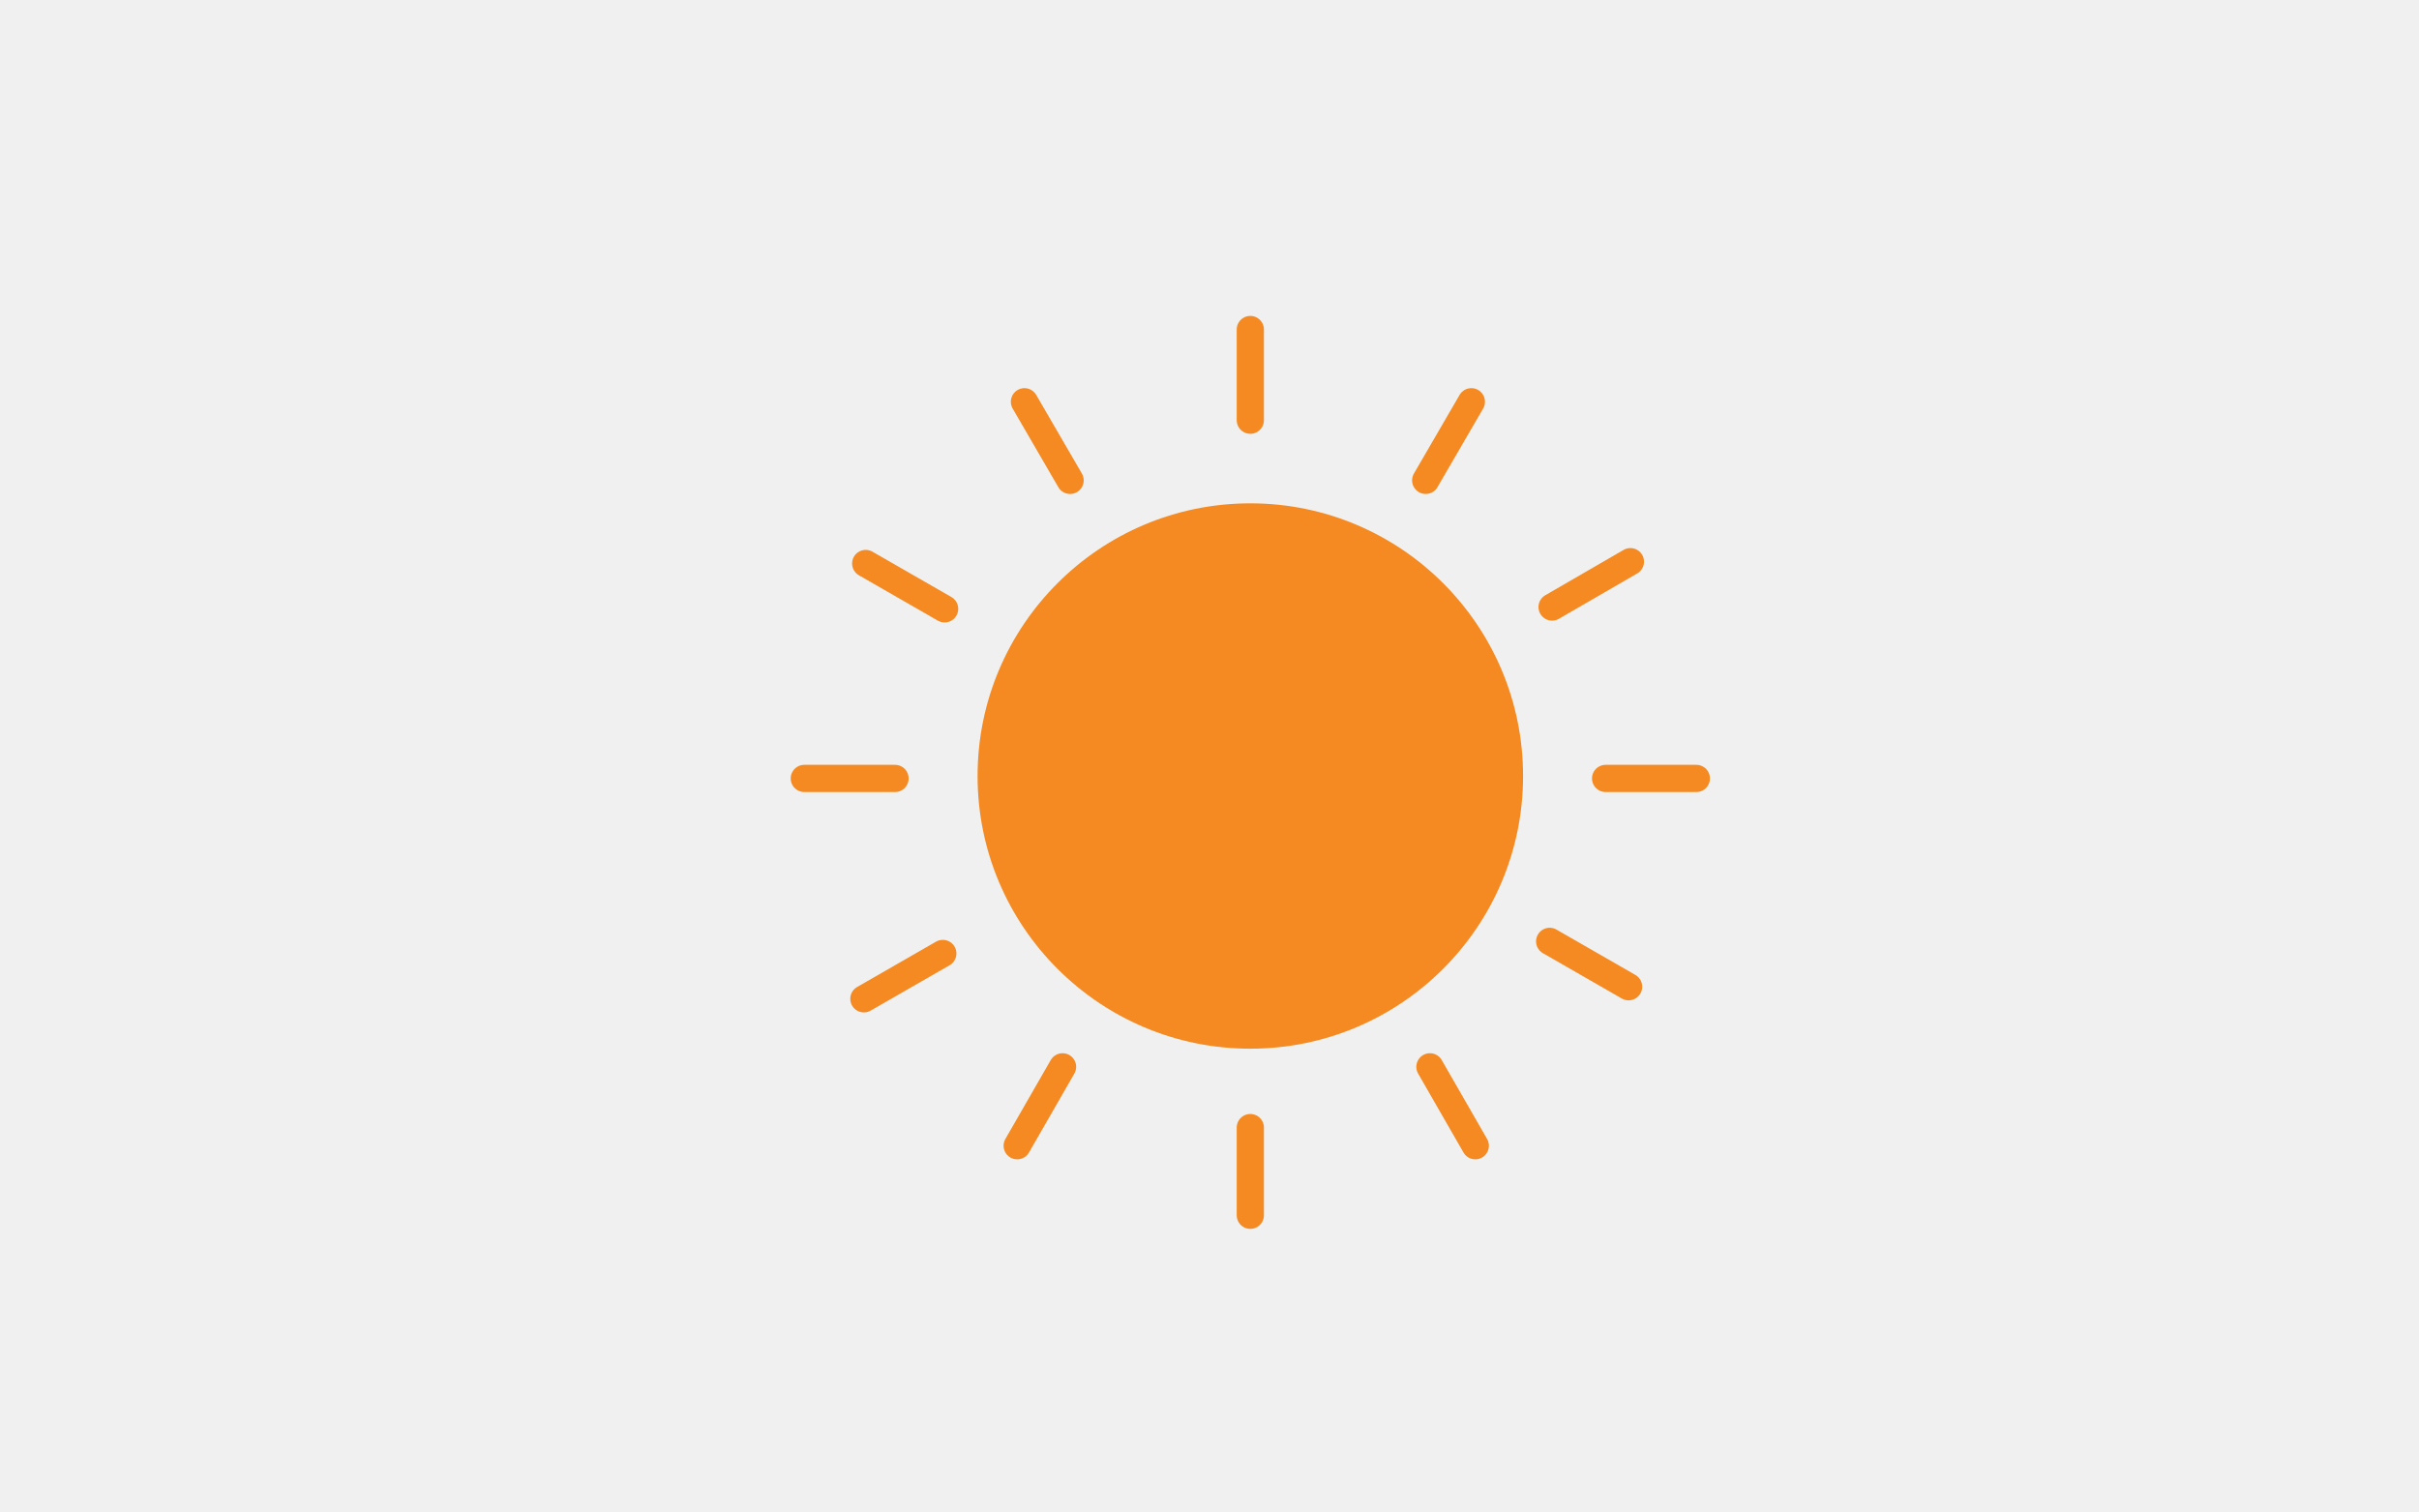
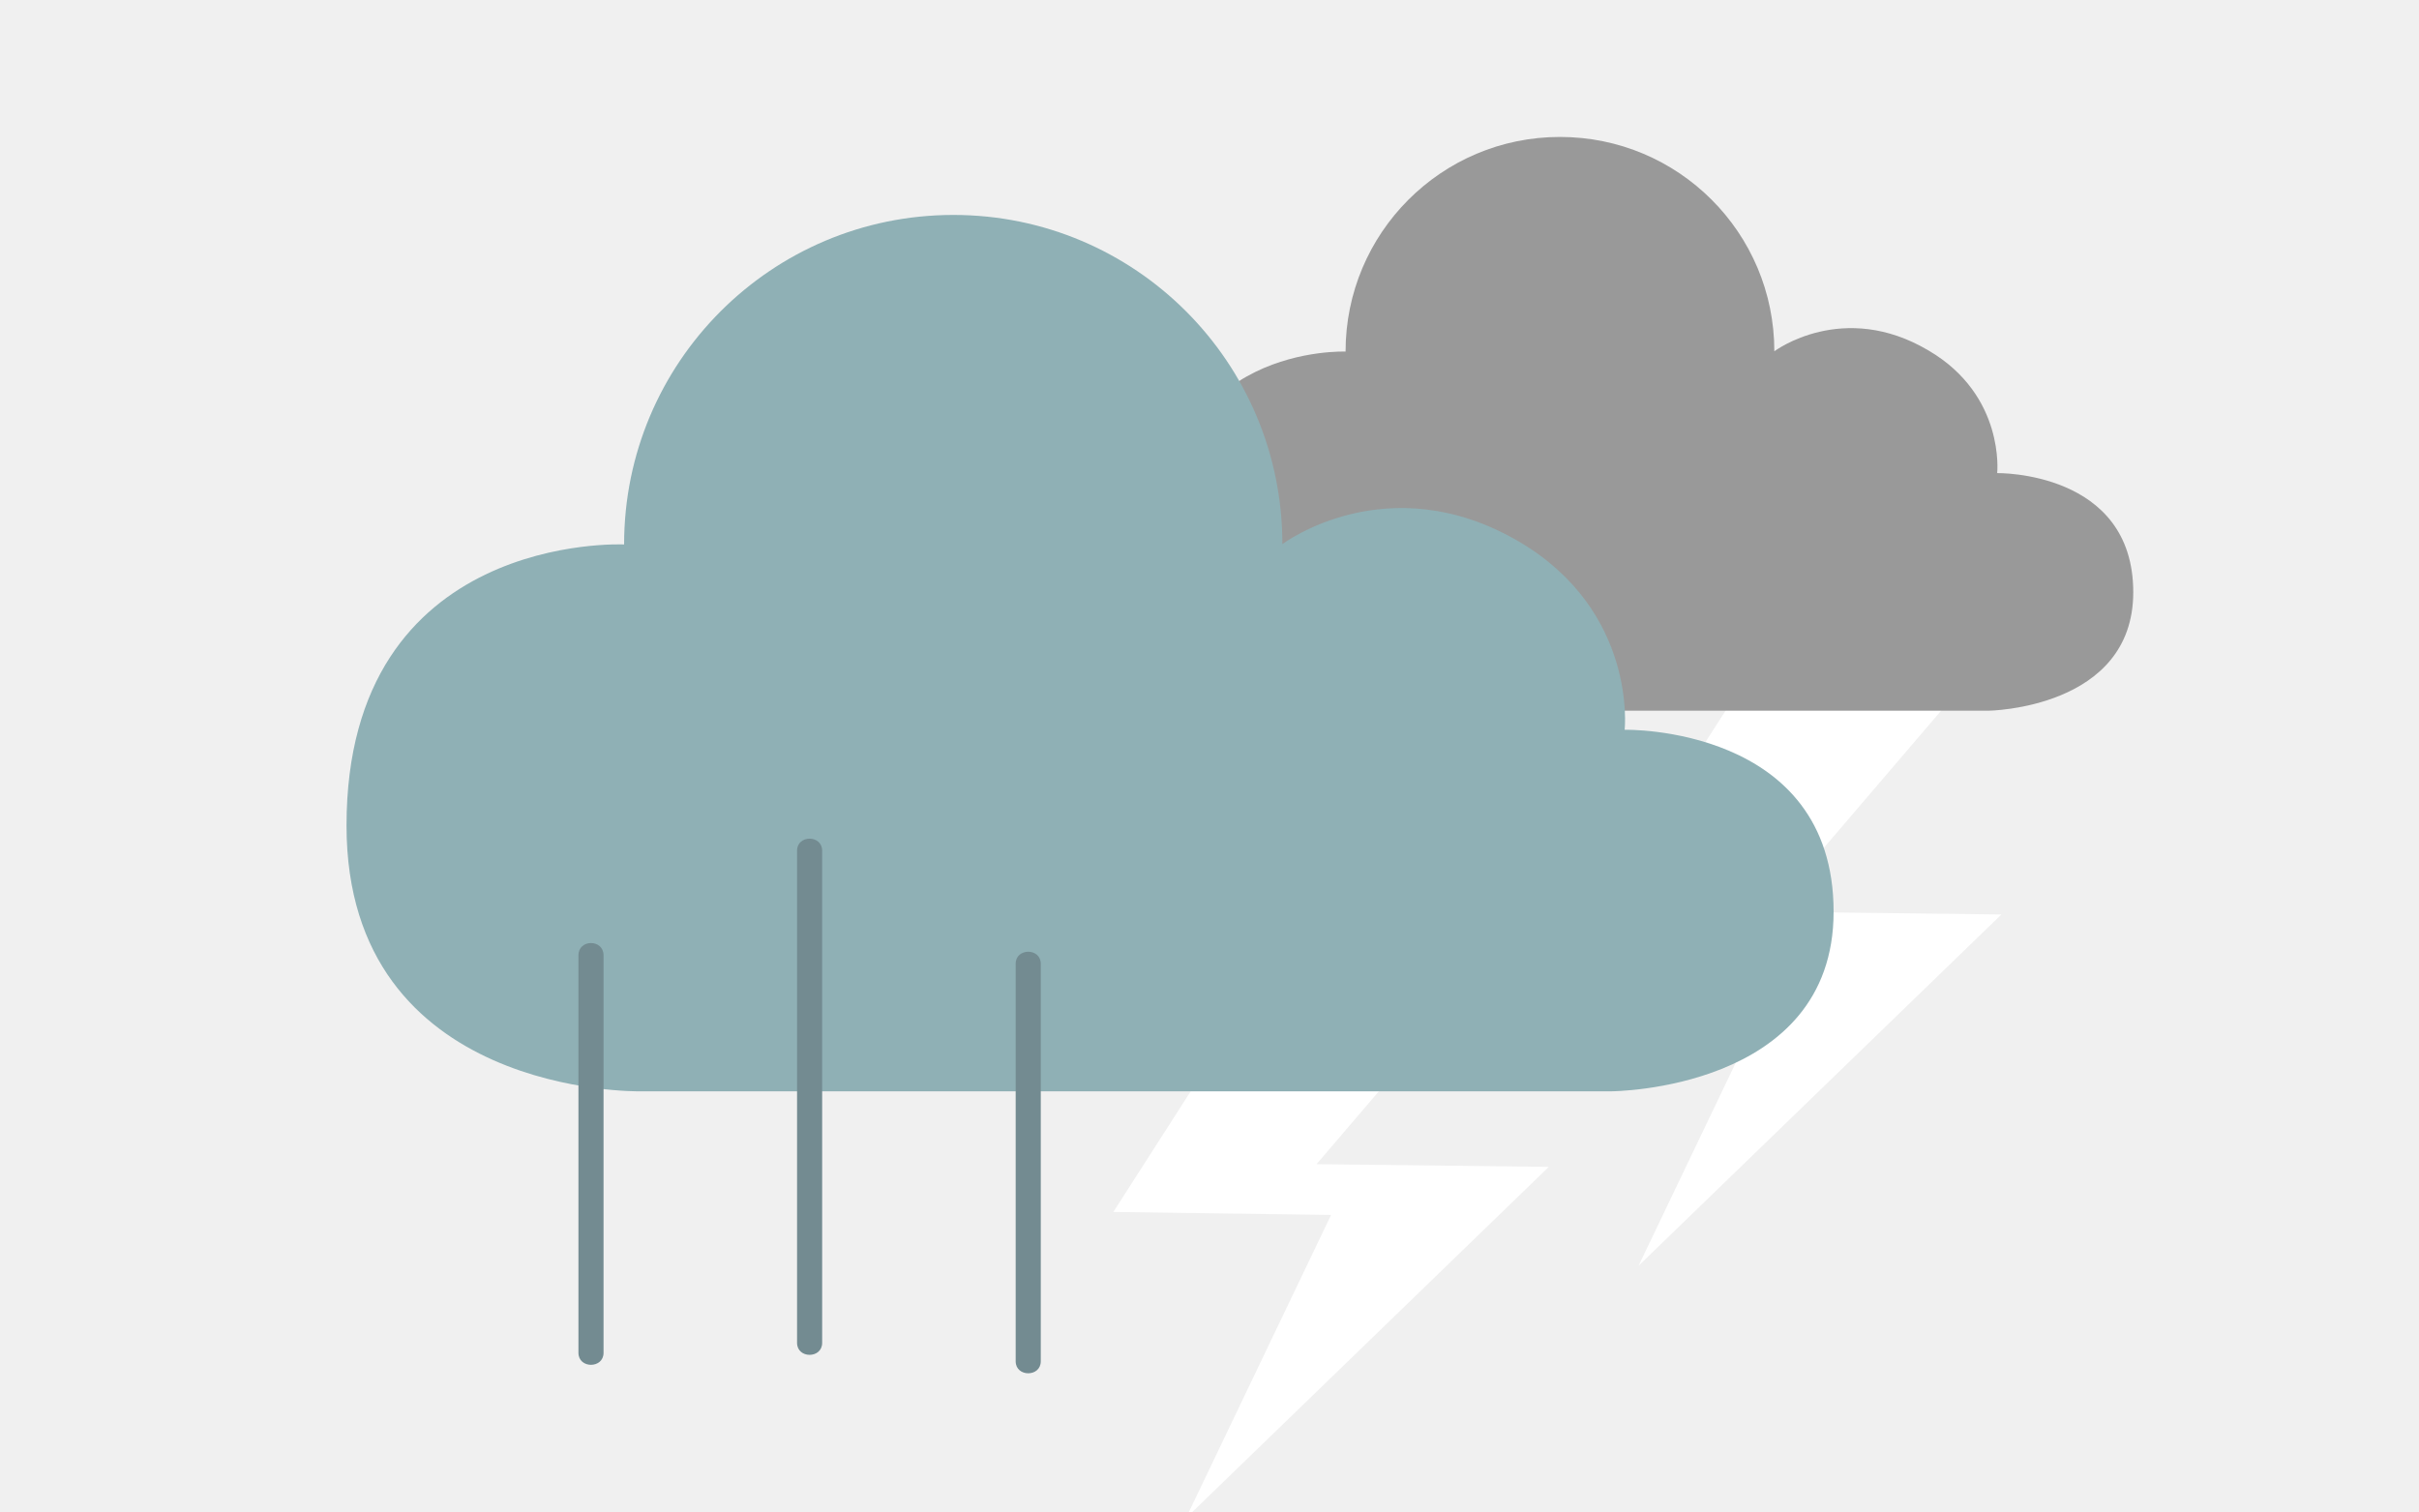
<svg xmlns="http://www.w3.org/2000/svg" version="1.1" x="0px" y="0px" width="800px" height="500px" viewBox="0 0 800 500" style="enable-background:new 0 0 800 500;" xml:space="preserve">
  <style type="text/css">

	.st0{display:inline;fill:#E9FDFF;}
	.st1{fill:#E9FDFF;}
	.st2{fill:none;stroke:#F48A21;stroke-width:9;stroke-linecap:round;stroke-miterlimit:10;}
	
		.st3{fill:none;stroke:#738B91;stroke-width:9;stroke-linecap:round;stroke-linejoin:round;stroke-miterlimit:10;stroke-dasharray:36,36;}
- 	.st4{fill:#8FB0B5;}
- 	.st5{fill:#F48A21;}
- 	.st6{fill:#999999;}
- 	.st7{fill:#FCFABE;}
- 	.st8{fill:#FFFFFF;}
- 	.st9{display:inline;}
+ 	.st4{display:inline;fill:#F48A21;}
+ 	.st5{fill:#8FB0B5;}
+ 	.st6{fill:#F48A21;}
+ 	.st7{fill:#999999;}
+ 	.st8{fill:#FCFABE;}
+ 	.st9{fill:#FFFFFF;}
+ 	.st10{display:inline;}
	
- 		.st10{fill:none;stroke:#A2C8CC;stroke-width:9;stroke-linecap:round;stroke-linejoin:round;stroke-miterlimit:10;stroke-dasharray:36,36;}
- 	.st11{display:none;}
- 	.st12{fill:#738B91;}
- 	.st13{fill:#A2C8CC;}
+ 		.st11{fill:none;stroke:#A2C8CC;stroke-width:9;stroke-linecap:round;stroke-linejoin:round;stroke-miterlimit:10;stroke-dasharray:36,36;}
+ 	.st12{display:none;}
+ 	.st13{fill:#738B91;}
+ 	.st14{fill:#A2C8CC;}

</style>
-   <g id="hurricane" class="st11">
-     <g class="st9">
-       <path class="st4" d="M460.8,138.9C460.8,78.7,412.1,30,352,30S243.1,78.8,243.1,139c0,0-91.8-1.3-91.8,96.1    c0,89.6,96.9,91,96.9,91h321.3c0,0,73.6-3.3,73.6-62.5c0-61.8-69.1-61.7-69.1-61.7s4.2-39.8-34.7-62.8    C495.7,113.2,460.8,138.9,460.8,138.9z" />
-       <path class="st8" d="M637.3,244c-42.6,13-79.7,50.8-108.9,82.6c-25.8,28.2-55.9,65.5-57.9,105.6c-17.4,7.8-35.5,13-53.5,13.7    c-25.4,1-38.6-17.2-42.4-40.4c-2.8-17.2-0.3-32.7,5.4-47.3c44.9-22,88-51.6,127.1-81.8c30.7-23.7,58.5-51.1,82.4-81.7    c12.4-15.9,23.2-32.9,33.1-50.5c8.6-15.3,19.6-32.9,20.9-50.9c3.5-49-85.1-7.1-99.7,8.9c-4.2,4.6,3.5,10.4,7.6,5.9    c15.4-16.8,45.6-28.6,68.2-27.9c38.5,1.2-17.3,79.9-25.3,91.7c-7.1,10.4-14.7,20.3-22.7,29.8c-0.1,0-0.2,0-0.3,0    c-68.5,5.8-132.5,57.9-173.9,109.5c-9.7,12-19,25.5-25.3,40.1c-3.9,1.9-7.8,3.8-11.7,5.6c-22.3,10.1-48,21.1-73,20.9    c-32.5-0.3-14.2-37.4-5.4-53.7c19.1-35.3,47.4-69.1,77.4-95.7c2.8-2.5,5.8-4.8,8.7-7.1c4.9-3.8-0.9-11.4-5.9-7.6    c-29.7,22.7-54,53.7-75.1,84.2c-13.1,19-32.5,46.7-27.7,71.2c8,40.7,85.3,5.2,104.7-3.4c1.1-0.5,2.2-1,3.3-1.5    c-2,6.9-3.2,14-3.4,21.2c-0.5,22.5,3.5,48.6,23.3,62.3c23.3,16.2,55.1,7.9,83.4-5.5c0.2,2.7,0.5,5.3,0.9,8    c8.5,50,76.9,25.9,107.4,17.2c5.9-1.7,2.2-10.5-3.7-8.8c-23.3,6.6-69.4,25.6-88.9,2.5c-5.5-6.5-7.8-14.3-7.9-22.7    c13.8-7.1,26.3-14.9,36.1-21.2c50.7-32.3,96.8-77.9,132.6-125.9c7.2-9.7,21.2-26.9,17.3-40.3C661,239.8,646.1,241.3,637.3,244z" />
-     </g>
-   </g>
-   <g id="windy" class="st11">
-     <g class="st9">
+   <g id="hurricane" class="st12">
+     <g class="st10">
+       <path class="st5" d="M460.8,138.9C460.8,78.7,412.1,30,352,30S243.1,78.8,243.1,139c0,0-91.8-1.3-91.8,96.1    c0,89.6,96.9,91,96.9,91h321.3c0,0,73.6-3.3,73.6-62.5c0-61.8-69.1-61.7-69.1-61.7s4.2-39.8-34.7-62.8    C495.7,113.2,460.8,138.9,460.8,138.9z" />
+       <path class="st9" d="M637.3,244c-42.6,13-79.7,50.8-108.9,82.6c-25.8,28.2-55.9,65.5-57.9,105.6c-17.4,7.8-35.5,13-53.5,13.7    c-25.4,1-38.6-17.2-42.4-40.4c-2.8-17.2-0.3-32.7,5.4-47.3c44.9-22,88-51.6,127.1-81.8c30.7-23.7,58.5-51.1,82.4-81.7    c12.4-15.9,23.2-32.9,33.1-50.5c8.6-15.3,19.6-32.9,20.9-50.9c3.5-49-85.1-7.1-99.7,8.9c-4.2,4.6,3.5,10.4,7.6,5.9    c15.4-16.8,45.6-28.6,68.2-27.9c38.5,1.2-17.3,79.9-25.3,91.7c-7.1,10.4-14.7,20.3-22.7,29.8c-0.1,0-0.2,0-0.3,0    c-68.5,5.8-132.5,57.9-173.9,109.5c-9.7,12-19,25.5-25.3,40.1c-3.9,1.9-7.8,3.8-11.7,5.6c-22.3,10.1-48,21.1-73,20.9    c-32.5-0.3-14.2-37.4-5.4-53.7c19.1-35.3,47.4-69.1,77.4-95.7c2.8-2.5,5.8-4.8,8.7-7.1c4.9-3.8-0.9-11.4-5.9-7.6    c-29.7,22.7-54,53.7-75.1,84.2c-13.1,19-32.5,46.7-27.7,71.2c8,40.7,85.3,5.2,104.7-3.4c1.1-0.5,2.2-1,3.3-1.5    c-2,6.9-3.2,14-3.4,21.2c-0.5,22.5,3.5,48.6,23.3,62.3c23.3,16.2,55.1,7.9,83.4-5.5c0.2,2.7,0.5,5.3,0.9,8    c8.5,50,76.9,25.9,107.4,17.2c5.9-1.7,2.2-10.5-3.7-8.8c-23.3,6.6-69.4,25.6-88.9,2.5c-5.5-6.5-7.8-14.3-7.9-22.7    c13.8-7.1,26.3-14.9,36.1-21.2c50.7-32.3,96.8-77.9,132.6-125.9c7.2-9.7,21.2-26.9,17.3-40.3C661,239.8,646.1,241.3,637.3,244z" />
+     </g>
+   </g>
+   <g id="windy" class="st12">
+     <g class="st10">
      <path class="st1" d="M333.4,165.1c0-60.1-48.7-108.9-108.8-108.9s-108.9,48.8-108.9,109c0,0-91.8-4.5-91.8,93    c0,89.6,96.9,87.8,96.9,87.8H442c0,0,73.6-0.2,73.6-59.3c0-61.8-69.1-60.2-69.1-60.2s4.2-39-34.7-62.1    C368.3,138.6,333.4,165.1,333.4,165.1z" />
      <g>
        <g>
-           <path class="st4" d="M273.4,269.6c41.2,0,82.3,0,123.5,0c56.1,0,112.1,0,168.2,0c4.5,0,9,0,13.5,0c3.9,0,8.2-1.6,12-2.3      c3.4-0.7,6.7-0.6,10.2-1.1c5.6-0.8,10.9-2.4,16.1-4.7c20.4-9,30-30.8,26.6-52.2c-3.5-21.7-22.4-38.9-43.8-41.8      c-19.2-2.5-37.4,5.8-48.9,21.1c-3.2,4.3,4,8.4,7.2,4.2c15.5-20.6,45.7-23.1,64.5-5.7c16.9,15.5,18.4,43.3,1.8,59.6      c-8,7.8-19.2,11.4-30.1,11.8c-2.9,0.1-5.7,0.8-8.5,1.4c-1.8,0.4-3.6,0.7-5.4,1.1c-0.7,0.1-3.8,0.4-1.4,0.4c-3.6,0-7.2,0-10.9,0      c-54.8,0-109.5,0-164.3,0c-43.4,0-86.8,0-130.1,0c-0.1,0-0.1,0-0.2,0C268.1,261.4,268.1,269.6,273.4,269.6L273.4,269.6z" />
-         </g>
-       </g>
-       <g>
-         <g>
-           <path class="st4" d="M174.5,310.6c31,0,62,0,93,0c63.5,0,127,0,190.5,0c51.8,0,103.6,0,155.4,0c8.1,0,16.4,0.5,24.5-0.1      c13.7-0.9,27.5-1.4,41.2-2.6c21.6-1.9,42.6-10,59.7-23.4c35.4-27.8,49-74.9,35.9-117.7c-13.1-42.6-51.6-73.1-95.6-77.8      c-39.5-4.3-78.3,14.2-101.7,45.8c-3.2,4.3,4,8.4,7.2,4.2c29.9-40.5,85.9-53.7,130.7-30.9c40.9,20.8,63.2,67.8,54.1,112.7      c-9,44.5-48.6,75.7-93,79.1c-15.1,1.2-30.5,2.5-45.7,2.5c-42.4,0-84.8,0-127.2,0c-64.7,0-129.5,0-194.2,0      c-42.8,0-85.7,0-128.5,0c-2.1,0-4.2,0-6.3,0C169.2,302.3,169.2,310.6,174.5,310.6L174.5,310.6z" />
-         </g>
-       </g>
-       <g>
-         <g>
-           <path class="st4" d="M207.5,335.6c41.2,0,82.3,0,123.5,0c56.1,0,112.1,0,168.2,0c4.5,0,9,0,13.5,0c1.1,0-1.8-0.4,0.5,0.1      c3.6,0.8,7.2,1.5,10.9,2.3c3.8,0.8,7.6,0.6,11.4,1.2c5.7,0.9,11,2.9,16,5.8c20.6,11.9,23.7,38.9,11.3,57.8      c-13.8,21-44,24.6-63.2,9.1c-2.7-2.2-5.2-4.9-7.3-7.7c-3.2-4.2-10.4-0.1-7.2,4.2c14.4,19.2,40.1,27.2,62.5,17.3      c20.5-9,33-30.5,30.7-52.8c-2.2-21.8-19.6-37.8-40.6-41.7c-3.8-0.7-7.7-0.4-11.4-1.2c-3.6-0.8-7.2-1.5-10.9-2.3      c-1.4-0.3-2.6-0.4-4-0.4c-47.2,0-94.4,0-141.6,0c-52,0-104,0-156,0c-2.1,0-4.2,0-6.2,0C202.1,327.3,202.1,335.6,207.5,335.6      L207.5,335.6z" />
-         </g>
-       </g>
-     </g>
-   </g>
-   <g id="mist_x2F_atmosphere" class="st11">
-     <g class="st9">
+           <path class="st5" d="M273.4,269.6c41.2,0,82.3,0,123.5,0c56.1,0,112.1,0,168.2,0c4.5,0,9,0,13.5,0c3.9,0,8.2-1.6,12-2.3      c3.4-0.7,6.7-0.6,10.2-1.1c5.6-0.8,10.9-2.4,16.1-4.7c20.4-9,30-30.8,26.6-52.2c-3.5-21.7-22.4-38.9-43.8-41.8      c-19.2-2.5-37.4,5.8-48.9,21.1c-3.2,4.3,4,8.4,7.2,4.2c15.5-20.6,45.7-23.1,64.5-5.7c16.9,15.5,18.4,43.3,1.8,59.6      c-8,7.8-19.2,11.4-30.1,11.8c-2.9,0.1-5.7,0.8-8.5,1.4c-1.8,0.4-3.6,0.7-5.4,1.1c-0.7,0.1-3.8,0.4-1.4,0.4c-3.6,0-7.2,0-10.9,0      c-54.8,0-109.5,0-164.3,0c-43.4,0-86.8,0-130.1,0c-0.1,0-0.1,0-0.2,0C268.1,261.4,268.1,269.6,273.4,269.6L273.4,269.6z" />
+         </g>
+       </g>
+       <g>
+         <g>
+           <path class="st5" d="M174.5,310.6c31,0,62,0,93,0c63.5,0,127,0,190.5,0c51.8,0,103.6,0,155.4,0c8.1,0,16.4,0.5,24.5-0.1      c13.7-0.9,27.5-1.4,41.2-2.6c21.6-1.9,42.6-10,59.7-23.4c35.4-27.8,49-74.9,35.9-117.7c-13.1-42.6-51.6-73.1-95.6-77.8      c-39.5-4.3-78.3,14.2-101.7,45.8c-3.2,4.3,4,8.4,7.2,4.2c29.9-40.5,85.9-53.7,130.7-30.9c40.9,20.8,63.2,67.8,54.1,112.7      c-9,44.5-48.6,75.7-93,79.1c-15.1,1.2-30.5,2.5-45.7,2.5c-42.4,0-84.8,0-127.2,0c-64.7,0-129.5,0-194.2,0      c-42.8,0-85.7,0-128.5,0c-2.1,0-4.2,0-6.3,0C169.2,302.3,169.2,310.6,174.5,310.6L174.5,310.6z" />
+         </g>
+       </g>
+       <g>
+         <g>
+           <path class="st5" d="M207.5,335.6c41.2,0,82.3,0,123.5,0c56.1,0,112.1,0,168.2,0c4.5,0,9,0,13.5,0c1.1,0-1.8-0.4,0.5,0.1      c3.6,0.8,7.2,1.5,10.9,2.3c3.8,0.8,7.6,0.6,11.4,1.2c5.7,0.9,11,2.9,16,5.8c20.6,11.9,23.7,38.9,11.3,57.8      c-13.8,21-44,24.6-63.2,9.1c-2.7-2.2-5.2-4.9-7.3-7.7c-3.2-4.2-10.4-0.1-7.2,4.2c14.4,19.2,40.1,27.2,62.5,17.3      c20.5-9,33-30.5,30.7-52.8c-2.2-21.8-19.6-37.8-40.6-41.7c-3.8-0.7-7.7-0.4-11.4-1.2c-3.6-0.8-7.2-1.5-10.9-2.3      c-1.4-0.3-2.6-0.4-4-0.4c-47.2,0-94.4,0-141.6,0c-52,0-104,0-156,0c-2.1,0-4.2,0-6.2,0C202.1,327.3,202.1,335.6,207.5,335.6      L207.5,335.6z" />
+         </g>
+       </g>
+     </g>
+   </g>
+   <g id="mist_x2F_atmosphere" class="st12">
+     <g class="st10">
      <path class="st1" d="M453.3,159.5c0-60.2-48.6-108.9-108.8-108.9c-60.2,0-108.9,48.8-108.9,109c0,0-91.8-4.1-91.8,93.3    c0,89.6,96.8,88.2,96.8,88.2H562c0,0,73.6-0.5,73.6-59.7c0-61.8-69.1-60.3-69.1-60.3s4.2-39.1-34.7-62.2    C488.2,133,453.3,159.5,453.3,159.5z" />
      <g>
        <g>
-           <path class="st13" d="M350.4,328.5c36,0,72,0,108,0c63.6,0,127.3,0,190.9,0c26.1,0,52.2,0,78.3,0c5.3,0,5.3-8.3,0-8.3      c-36,0-72,0-108,0c-63.6,0-127.3,0-190.9,0c-26.1,0-52.2,0-78.3,0C345.1,320.2,345.1,328.5,350.4,328.5L350.4,328.5z" />
-         </g>
-       </g>
-       <g>
-         <g>
-           <path class="st13" d="M164.2,368.8c31.8,0,63.6,0,95.4,0c63.9,0,127.8,0,191.7,0c48.8,0,97.6,0,146.3,0c4.8,0,9.5,0,14.3,0      c5.3,0,5.3-8.3,0-8.3c-31.8,0-63.6,0-95.4,0c-63.9,0-127.8,0-191.7,0c-48.8,0-97.6,0-146.3,0c-4.8,0-9.5,0-14.3,0      C158.9,360.5,158.9,368.8,164.2,368.8L164.2,368.8z" />
-         </g>
-       </g>
-       <g>
-         <g>
-           <path class="st13" d="M288,276c36,0,72,0,108,0c63.6,0,127.3,0,190.9,0c26.1,0,52.2,0,78.3,0c5.3,0,5.3-8.3,0-8.3      c-36,0-72,0-108,0c-63.6,0-127.3,0-190.9,0c-26.1,0-52.2,0-78.3,0C282.7,267.7,282.7,276,288,276L288,276z" />
-         </g>
-       </g>
-       <line class="st10" x1="363" y1="219.5" x2="738" y2="219.5" />
-     </g>
-   </g>
-   <g id="snow" class="st11">
-     <g class="st9">
-       <path class="st8" d="M383.2,230.2L363,246.4l-9.2-36.3l25.7,3.2l22.8-30.1l-14.7-34.8l-37.5-4.7l-22.8,30.1l8.7,20.6l-32.3-9.1    l18-17.5l-9.3-36.6L276,121l-27,26.4l9.3,36.6l24.7,7l-23.9,23.3l-2.2-22.4l-34.4-15.6l-30.7,22l3.7,37.6l34.4,15.6l21.3-15.3    l9.3,36.6l-25.9-4.7l-24.4,28.9l12.8,35.5l37.2,6.7l24.4-28.9l-8.2-22.6l34.2,9.6l-18.7,18.3l9.3,36.6l36.4,10.2l27-26.4    l-9.3-36.6l-24.8-7l25.3-24.7l3.6,23.5l35.2,13.7l29.5-23.6l-5.7-37.3L383.2,230.2z M352.3,254l-33.6,32.8L273.5,274L262,228.5    l33.6-32.8l45.2,12.7L352.3,254z" />
-       <path class="st8" d="M518,194.3l-12.8,2l5-18l10.3,7.8l17.4-7.4l2.3-18.7l-15.1-11.4l-17.4,7.4l-1.4,11.1l-11.7-12l12.1-3.1    l5.1-18.2l-13.2-13.5l-18.3,4.7l-5.1,18.2l9,9.2l-16.2,4.1l4.6-10.3l-11-15.3l-18.8,1.9l-7.8,17.2l11,15.3l13.1-1.3l-5.1,18.2    l-10.1-8.5l-17.8,6.4l-3.3,18.6l14.4,12.2l17.8-6.4l2.1-11.8l12.4,12.7l-12.7,3.2l-5.1,18.2l13.2,13.5l18.3-4.7l5.1-18.2l-9-9.2    l17.1-4.4l-4.3,11.1l11.8,14.7l18.7-2.9l6.8-17.6L518,194.3z M498.7,196.8l-22.7,5.8l-16.4-16.8l6.3-22.6l22.7-5.8l16.4,16.8    L498.7,196.8z" />
-       <path class="st8" d="M587.7,338.2l-10.6,7.4l-3.4-18.4l12.7,2.4l12.4-14.3l-6.2-17.8L574,294l-12.3,14.3l3.7,10.5l-15.8-5.6    l9.5-8.2l-3.5-18.6l-17.8-6.3l-14.3,12.3l3.5,18.6l12.1,4.3l-12.7,10.9l-0.4-11.3l-16.7-8.9l-16,10l0.7,18.9l16.7,8.9l11.1-7    l3.5,18.6l-12.8-3.2l-13.1,13.6l5.2,18.1l18.3,4.5l13.1-13.6l-3.3-11.5l16.7,5.9l-9.9,8.5l3.5,18.6l17.8,6.3l14.3-12.3l-3.5-18.6    l-12.2-4.3l13.4-11.5l1,11.9l17.1,8l15.5-10.8l-1.6-18.8L587.7,338.2z M571.5,349.1l-17.8,15.3l-22.1-7.8l-4.3-23.1l17.8-15.3    l22.1,7.8L571.5,349.1z" />
-     </g>
-   </g>
-   <g id="thunderstorm" class="st11">
-     <g class="st9">
-       <polygon class="st8" points="599.9,180.1 677.6,180.1 595.1,276.6 671.9,277.5 551.9,393.7 599.9,293.4 527.9,292.4   " />
-       <path class="st6" d="M596.8,91.2c0-39.2-31.7-70.9-70.9-70.9c-39.2,0-70.9,31.8-70.9,71c0,0-59.7-2.4-59.7,61.1    c0,58.3,63.1,57.7,63.1,57.7h209.2c0,0,47.9-0.6,47.9-39.2c0-40.2-45-39.4-45-39.4s2.7-25.6-22.6-40.5    C619.5,74.1,596.8,91.2,596.8,91.2z" />
-       <polygon class="st8" points="450.2,263.6 527.9,263.6 445.4,360.1 522.2,361 402.2,477.2 450.2,376.9 378.2,375.9   " />
-       <path class="st4" d="M434.1,155c0-60.2-48.7-108.9-108.8-108.9c-60.2,0-108.9,48.8-108.9,109c0,0-91.8-4.4-91.8,93    c0,89.6,96.9,87.9,96.9,87.9h321.3c0,0,73.6-0.2,73.6-59.4c0-61.7-69.1-60.2-69.1-60.2s4.2-39-34.7-62.1    C469,128.6,434.1,155,434.1,155z" />
-       <g>
-         <g>
-           <g>
-             <path class="st12" d="M201.3,291c0,43.8,0,87.7,0,131.5c0,5.3,8.3,5.3,8.3,0c0-43.8,0-87.7,0-131.5       C209.6,285.6,201.3,285.6,201.3,291L201.3,291z" />
-           </g>
-         </g>
-         <g>
-           <g>
-             <path class="st12" d="M273.6,256.4c0,49.4,0,98.9,0,148.3c0,4.8,0,9.6,0,14.5c0,5.3,8.3,5.3,8.3,0c0-49.4,0-98.9,0-148.3       c0-4.8,0-9.6,0-14.5C281.9,251.1,273.6,251.1,273.6,256.4L273.6,256.4z" />
-           </g>
-         </g>
-         <g>
-           <g>
-             <path class="st12" d="M345.9,293.8c0,43.8,0,87.7,0,131.5c0,5.3,8.3,5.3,8.3,0c0-43.8,0-87.7,0-131.5       C354.2,288.5,345.9,288.5,345.9,293.8L345.9,293.8z" />
-           </g>
-         </g>
-       </g>
-     </g>
-   </g>
-   <g id="rain" class="st11">
-     <g class="st9">
-       <path class="st6" d="M585.3,118c0-39.2-31.7-70.9-70.9-70.9c-39.2,0-70.9,31.8-70.9,71c0,0-59.8-3.3-59.8,60.2    c0,58.3,63.1,56.8,63.1,56.8h209.2c0,0,47.9,0.3,47.9-38.3c0-40.2-45-39-45-39s2.7-25.3-22.6-40.3C608,100.6,585.3,118,585.3,118z    " />
-       <path class="st4" d="M422.6,181.8c0-60.2-48.7-108.9-108.8-108.9s-108.9,48.8-108.9,109c0,0-91.7-0.8-91.7,96.6    c0,89.6,96.9,91.5,96.9,91.5h321.3c0,0,73.6-3.8,73.6-63c0-61.8-69.1-62-69.1-62s4.2-39.9-34.7-63    C457.5,156.3,422.6,181.8,422.6,181.8z" />
-       <g>
-         <g>
-           <g>
-             <path class="st12" d="M227.2,317.8c0,43.8,0,87.7,0,131.5c0,5.3,8.3,5.3,8.3,0c0-43.8,0-87.7,0-131.5       C235.5,312.4,227.2,312.4,227.2,317.8L227.2,317.8z" />
-           </g>
-         </g>
-         <g>
-           <g>
-             <path class="st12" d="M299.5,283.2c0,49.4,0,98.9,0,148.3c0,4.8,0,9.6,0,14.5c0,5.3,8.3,5.3,8.3,0c0-49.4,0-98.9,0-148.3       c0-4.8,0-9.6,0-14.5C307.8,277.9,299.5,277.9,299.5,283.2L299.5,283.2z" />
-           </g>
-         </g>
-         <g>
-           <g>
-             <path class="st12" d="M371.8,320.6c0,43.8,0,87.7,0,131.5c0,5.3,8.3,5.3,8.3,0c0-43.8,0-87.7,0-131.5       C380.1,315.3,371.8,315.3,371.8,320.6L371.8,320.6z" />
-           </g>
-         </g>
-         <g>
-           <g>
-             <path class="st12" d="M444.1,265.9c0,43.8,0,87.7,0,131.5c0,5.3,8.3,5.3,8.3,0c0-43.8,0-87.7,0-131.5       C452.4,260.6,444.1,260.6,444.1,265.9L444.1,265.9z" />
-           </g>
-         </g>
-       </g>
-     </g>
-   </g>
-   <g id="light-rain" class="st11">
-     <g class="st9">
-       <path class="st6" d="M585.3,117.6c0-39.2-31.7-70.9-70.9-70.9c-39.2,0-70.9,31.8-70.9,71c0,0-59.8,0.9-59.8,64.4    c0,58.3,63.1,61,63.1,61h209.2c0,0,47.9-3.9,47.9-42.5c0-40.2-45-41.1-45-41.1s2.7-26.4-22.6-41.4    C608,101.3,585.3,117.6,585.3,117.6z" />
+           <path class="st14" d="M350.4,328.5c36,0,72,0,108,0c63.6,0,127.3,0,190.9,0c26.1,0,52.2,0,78.3,0c5.3,0,5.3-8.3,0-8.3      c-36,0-72,0-108,0c-63.6,0-127.3,0-190.9,0c-26.1,0-52.2,0-78.3,0C345.1,320.2,345.1,328.5,350.4,328.5L350.4,328.5z" />
+         </g>
+       </g>
+       <g>
+         <g>
+           <path class="st14" d="M164.2,368.8c31.8,0,63.6,0,95.4,0c63.9,0,127.8,0,191.7,0c48.8,0,97.6,0,146.3,0c4.8,0,9.5,0,14.3,0      c5.3,0,5.3-8.3,0-8.3c-31.8,0-63.6,0-95.4,0c-63.9,0-127.8,0-191.7,0c-48.8,0-97.6,0-146.3,0c-4.8,0-9.5,0-14.3,0      C158.9,360.5,158.9,368.8,164.2,368.8L164.2,368.8z" />
+         </g>
+       </g>
+       <g>
+         <g>
+           <path class="st14" d="M288,276c36,0,72,0,108,0c63.6,0,127.3,0,190.9,0c26.1,0,52.2,0,78.3,0c5.3,0,5.3-8.3,0-8.3      c-36,0-72,0-108,0c-63.6,0-127.3,0-190.9,0c-26.1,0-52.2,0-78.3,0C282.7,267.7,282.7,276,288,276L288,276z" />
+         </g>
+       </g>
+       <line class="st11" x1="363" y1="219.5" x2="738" y2="219.5" />
+     </g>
+   </g>
+   <g id="snow" class="st12">
+     <g class="st10">
+       <path class="st9" d="M383.2,230.2L363,246.4l-9.2-36.3l25.7,3.2l22.8-30.1l-14.7-34.8l-37.5-4.7l-22.8,30.1l8.7,20.6l-32.3-9.1    l18-17.5l-9.3-36.6L276,121l-27,26.4l9.3,36.6l24.7,7l-23.9,23.3l-2.2-22.4l-34.4-15.6l-30.7,22l3.7,37.6l34.4,15.6l21.3-15.3    l9.3,36.6l-25.9-4.7l-24.4,28.9l12.8,35.5l37.2,6.7l24.4-28.9l-8.2-22.6l34.2,9.6l-18.7,18.3l9.3,36.6l36.4,10.2l27-26.4    l-9.3-36.6l-24.8-7l25.3-24.7l3.6,23.5l35.2,13.7l29.5-23.6l-5.7-37.3L383.2,230.2z M352.3,254l-33.6,32.8L273.5,274L262,228.5    l33.6-32.8l45.2,12.7L352.3,254z" />
+       <path class="st9" d="M518,194.3l-12.8,2l5-18l10.3,7.8l17.4-7.4l2.3-18.7l-15.1-11.4l-17.4,7.4l-1.4,11.1l-11.7-12l12.1-3.1    l5.1-18.2l-13.2-13.5l-18.3,4.7l-5.1,18.2l9,9.2l-16.2,4.1l4.6-10.3l-11-15.3l-18.8,1.9l-7.8,17.2l11,15.3l13.1-1.3l-5.1,18.2    l-10.1-8.5l-17.8,6.4l-3.3,18.6l14.4,12.2l17.8-6.4l2.1-11.8l12.4,12.7l-12.7,3.2l-5.1,18.2l13.2,13.5l18.3-4.7l5.1-18.2l-9-9.2    l17.1-4.4l-4.3,11.1l11.8,14.7l18.7-2.9l6.8-17.6L518,194.3z M498.7,196.8l-22.7,5.8l-16.4-16.8l6.3-22.6l22.7-5.8l16.4,16.8    L498.7,196.8z" />
+       <path class="st9" d="M587.7,338.2l-10.6,7.4l-3.4-18.4l12.7,2.4l12.4-14.3l-6.2-17.8L574,294l-12.3,14.3l3.7,10.5l-15.8-5.6    l9.5-8.2l-3.5-18.6l-17.8-6.3l-14.3,12.3l3.5,18.6l12.1,4.3l-12.7,10.9l-0.4-11.3l-16.7-8.9l-16,10l0.7,18.9l16.7,8.9l11.1-7    l3.5,18.6l-12.8-3.2l-13.1,13.6l5.2,18.1l18.3,4.5l13.1-13.6l-3.3-11.5l16.7,5.9l-9.9,8.5l3.5,18.6l17.8,6.3l14.3-12.3l-3.5-18.6    l-12.2-4.3l13.4-11.5l1,11.9l17.1,8l15.5-10.8l-1.6-18.8L587.7,338.2z M571.5,349.1l-17.8,15.3l-22.1-7.8l-4.3-23.1l17.8-15.3    l22.1,7.8L571.5,349.1z" />
+     </g>
+   </g>
+   <g id="thunderstorm">
+     <g>
+       <polygon class="st9" points="589.9,205.1 667.6,205.1 585.1,301.6 661.9,302.5 541.9,418.7 589.9,318.4 517.9,317.4   " />
+       <path class="st7" d="M586.8,116.2c0-39.2-31.7-70.9-70.9-70.9c-39.2,0-70.9,31.8-70.9,71c0,0-59.7-2.4-59.7,61.1    c0,58.3,63.1,57.7,63.1,57.7h209.2c0,0,47.9-0.6,47.9-39.2c0-40.2-45-39.4-45-39.4s2.7-25.6-22.6-40.5    C609.5,99.1,586.8,116.2,586.8,116.2z" />
+       <polygon class="st9" points="440.2,288.6 517.9,288.6 435.4,385.1 512.2,386 392.2,502.2 440.2,401.9 368.2,400.9   " />
+       <path class="st5" d="M424.1,180c0-60.2-48.7-108.9-108.8-108.9c-60.2,0-108.9,48.8-108.9,109c0,0-91.8-4.4-91.8,93    c0,89.6,96.9,87.9,96.9,87.9h321.3c0,0,73.6-0.2,73.6-59.4c0-61.7-69.1-60.2-69.1-60.2s4.2-39-34.7-62.1    C459,153.6,424.1,180,424.1,180z" />
+       <g>
+         <g>
+           <g>
+             <path class="st13" d="M191.3,316c0,43.8,0,87.7,0,131.5c0,5.3,8.3,5.3,8.3,0c0-43.8,0-87.7,0-131.5       C199.6,310.6,191.3,310.6,191.3,316L191.3,316z" />
+           </g>
+         </g>
+         <g>
+           <g>
+             <path class="st13" d="M263.6,281.4c0,49.4,0,98.9,0,148.3c0,4.8,0,9.6,0,14.5c0,5.3,8.3,5.3,8.3,0c0-49.4,0-98.9,0-148.3       c0-4.8,0-9.6,0-14.5C271.9,276.1,263.6,276.1,263.6,281.4L263.6,281.4z" />
+           </g>
+         </g>
+         <g>
+           <g>
+             <path class="st13" d="M335.9,318.8c0,43.8,0,87.7,0,131.5c0,5.3,8.3,5.3,8.3,0c0-43.8,0-87.7,0-131.5       C344.2,313.5,335.9,313.5,335.9,318.8L335.9,318.8z" />
+           </g>
+         </g>
+       </g>
+     </g>
+   </g>
+   <g id="rain" class="st12">
+     <g class="st10">
+       <path class="st7" d="M585.3,118c0-39.2-31.7-70.9-70.9-70.9c-39.2,0-70.9,31.8-70.9,71c0,0-59.8-3.3-59.8,60.2    c0,58.3,63.1,56.8,63.1,56.8h209.2c0,0,47.9,0.3,47.9-38.3c0-40.2-45-39-45-39s2.7-25.3-22.6-40.3C608,100.6,585.3,118,585.3,118z    " />
+       <path class="st5" d="M422.6,181.8c0-60.2-48.7-108.9-108.8-108.9s-108.9,48.8-108.9,109c0,0-91.7-0.8-91.7,96.6    c0,89.6,96.9,91.5,96.9,91.5h321.3c0,0,73.6-3.8,73.6-63c0-61.8-69.1-62-69.1-62s4.2-39.9-34.7-63    C457.5,156.3,422.6,181.8,422.6,181.8z" />
+       <g>
+         <g>
+           <g>
+             <path class="st13" d="M227.2,317.8c0,43.8,0,87.7,0,131.5c0,5.3,8.3,5.3,8.3,0c0-43.8,0-87.7,0-131.5       C235.5,312.4,227.2,312.4,227.2,317.8L227.2,317.8z" />
+           </g>
+         </g>
+         <g>
+           <g>
+             <path class="st13" d="M299.5,283.2c0,49.4,0,98.9,0,148.3c0,4.8,0,9.6,0,14.5c0,5.3,8.3,5.3,8.3,0c0-49.4,0-98.9,0-148.3       c0-4.8,0-9.6,0-14.5C307.8,277.9,299.5,277.9,299.5,283.2L299.5,283.2z" />
+           </g>
+         </g>
+         <g>
+           <g>
+             <path class="st13" d="M371.8,320.6c0,43.8,0,87.7,0,131.5c0,5.3,8.3,5.3,8.3,0c0-43.8,0-87.7,0-131.5       C380.1,315.3,371.8,315.3,371.8,320.6L371.8,320.6z" />
+           </g>
+         </g>
+         <g>
+           <g>
+             <path class="st13" d="M444.1,265.9c0,43.8,0,87.7,0,131.5c0,5.3,8.3,5.3,8.3,0c0-43.8,0-87.7,0-131.5       C452.4,260.6,444.1,260.6,444.1,265.9L444.1,265.9z" />
+           </g>
+         </g>
+       </g>
+     </g>
+   </g>
+   <g id="light-rain" class="st12">
+     <g class="st10">
+       <path class="st7" d="M585.3,117.6c0-39.2-31.7-70.9-70.9-70.9c-39.2,0-70.9,31.8-70.9,71c0,0-59.8,0.9-59.8,64.4    c0,58.3,63.1,61,63.1,61h209.2c0,0,47.9-3.9,47.9-42.5c0-40.2-45-41.1-45-41.1s2.7-26.4-22.6-41.4    C608,101.3,585.3,117.6,585.3,117.6z" />
      <path class="st1" d="M422.6,181.4c0-60.2-48.7-108.9-108.8-108.9s-108.9,48.8-108.9,109c0,0-91.7-2.6-91.7,94.8    c0,89.6,96.9,89.7,96.9,89.7h321.3c0,0,73.6-2,73.6-61.2c0-61.8-69.1-61.1-69.1-61.1s4.2-39.5-34.7-62.5    C457.5,155.4,422.6,181.4,422.6,181.4z" />
      <g>
        <g>
          <g>
-             <path class="st12" d="M227.2,317.4c0,43.8,0,87.7,0,131.5c0,5.3,8.3,5.3,8.3,0c0-43.8,0-87.7,0-131.5       C235.5,312,227.2,312,227.2,317.4L227.2,317.4z" />
+             <path class="st13" d="M227.2,317.4c0,43.8,0,87.7,0,131.5c0,5.3,8.3,5.3,8.3,0c0-43.8,0-87.7,0-131.5       C235.5,312,227.2,312,227.2,317.4L227.2,317.4z" />
          </g>
        </g>
        <line class="st3" x1="307.5" y1="288" x2="307.5" y2="447" />
        <g>
          <g>
-             <path class="st12" d="M371.8,320.3c0,43.8,0,87.6,0,131.5c0,5.3,8.3,5.3,8.3,0c0-43.8,0-87.6,0-131.5       C380.1,314.9,371.8,314.9,371.8,320.3L371.8,320.3z" />
+             <path class="st13" d="M371.8,320.3c0,43.8,0,87.6,0,131.5c0,5.3,8.3,5.3,8.3,0c0-43.8,0-87.6,0-131.5       C380.1,314.9,371.8,314.9,371.8,320.3L371.8,320.3z" />
          </g>
        </g>
        <line class="st3" x1="451.5" y1="264" x2="451.5" y2="393" />
      </g>
    </g>
  </g>
-   <g id="broken-clouds" class="st11">
-     <g class="st9">
-       <path class="st6" d="M585.3,122.3c0-39.2-31.7-70.9-70.9-70.9c-39.2,0-70.9,31.8-70.9,71c0,0-59.8-5.4-59.8,58    c0,58.3,63.1,54.7,63.1,54.7h209.2c0,0,47.9,2.4,47.9-36.1c0-40.2-45-37.9-45-37.9s2.7-24.8-22.6-39.8    C608,104.4,585.3,122.3,585.3,122.3z" />
+   <g id="broken-clouds" class="st12">
+     <g class="st10">
+       <path class="st7" d="M585.3,122.3c0-39.2-31.7-70.9-70.9-70.9c-39.2,0-70.9,31.8-70.9,71c0,0-59.8-5.4-59.8,58    c0,58.3,63.1,54.7,63.1,54.7h209.2c0,0,47.9,2.4,47.9-36.1c0-40.2-45-37.9-45-37.9s2.7-24.8-22.6-39.8    C608,104.4,585.3,122.3,585.3,122.3z" />
      <path class="st1" d="M422.6,186.1c0-60.2-48.7-108.9-108.8-108.9s-108.9,48.8-108.9,109c0,0-91.7-3-91.7,94.4    c0,89.6,96.9,89.3,96.9,89.3h321.3c0,0,73.6-1.6,73.6-60.8c0-61.8-69.1-60.9-69.1-60.9s4.2-39.4-34.7-62.4    C457.5,160,422.6,186.1,422.6,186.1z" />
    </g>
  </g>
-   <g id="scattered-clouds" class="st11">
+   <g id="scattered-clouds" class="st12">
    <path class="st0" d="M422.6,184.8c0-60.1-48.7-108.9-108.8-108.9s-108.9,48.8-108.9,109c0,0-91.7-4.3-91.7,93.1   c0,89.6,96.9,88,96.9,88h321.3c0,0,73.6-0.3,73.6-59.5c0-61.8-69.1-60.2-69.1-60.2s4.2-39.1-34.7-62.1   C457.5,158.3,422.6,184.8,422.6,184.8z" />
  </g>
-   <g id="few-clouds-night" class="st11">
-     <g class="st9">
-       <g>
-         <path class="st7" d="M595.6,436.9c-10.3,1.5-24.2-1.6-30.8-4.5c-2.8-1.2-13.3-3.5-11.4-15.7c4.9-32.5,24.2-45.3,32.8-50.7     c8.5-5.4,22.4-6.3,35-4.1c0,0,9.4-15.5,30.1-26.7c20.7-11.2,41.1-13.7,51.2-12.8c4.6,0.4,4.7,5.8,2.9,9.9     c-1.8,4-16.8,8.5-16.8,8.5s13.7,0,20.9,3.1c2.4,1.1,4.1,2.2,5.3,3.3c4.4-13.6,6.9-28.2,6.9-43.3c0-77.1-62.5-139.7-139.7-139.7     c-77.1,0-139.7,62.5-139.7,139.7c0,77.1,62.5,139.7,139.7,139.7c3.9,0,7.8-0.2,11.6-0.5C594.4,439.4,597.1,436.7,595.6,436.9z" />
-         <path class="st7" d="M592.2,388.4c-5.7,0-10.3,4.6-10.3,10.3c0,5.7,4.6,10.3,10.3,10.3c5.7,0,10.3-4.6,10.3-10.3     C602.5,393,597.9,388.4,592.2,388.4z" />
-         <path class="st7" d="M680.9,365.3c-7.1,2.2-35.2,16.2-33.7,17.7c0.9,1,2.2,2.5,3.6,15.7c0.3,2.8,13.7,9.5,20.3,12.7     c17.5-14.6,31.5-33.4,40.2-54.8C704.4,359.4,690.4,362.3,680.9,365.3z" />
-       </g>
-       <path class="st8" d="M419.2,186c0-60.2-48.6-108.9-108.8-108.9c-60.2,0-108.9,48.8-108.9,109c0,0-91.8-5.4-91.8,92    c0,89.6,96.9,86.9,96.9,86.9h321.3c0,0,73.6,0.8,73.6-58.4c0-61.8-69.1-59.7-69.1-59.7s4.1-38.8-34.7-61.8    C454.1,159.3,419.2,186,419.2,186z" />
-     </g>
-   </g>
-   <g id="few-clouds-day" class="st11">
-     <g class="st9">
-       <path class="st5" d="M568.7,166.7c0-49.8-40.4-90.2-90.2-90.2c-49.8,0-90.2,40.4-90.2,90.2c0,49.8,40.4,90.2,90.2,90.2    C528.3,256.9,568.7,216.5,568.7,166.7z" />
+   <g id="few-clouds-night" class="st12">
+     <g class="st10">
+       <g>
+         <path class="st8" d="M595.6,436.9c-10.3,1.5-24.2-1.6-30.8-4.5c-2.8-1.2-13.3-3.5-11.4-15.7c4.9-32.5,24.2-45.3,32.8-50.7     c8.5-5.4,22.4-6.3,35-4.1c0,0,9.4-15.5,30.1-26.7c20.7-11.2,41.1-13.7,51.2-12.8c4.6,0.4,4.7,5.8,2.9,9.9     c-1.8,4-16.8,8.5-16.8,8.5s13.7,0,20.9,3.1c2.4,1.1,4.1,2.2,5.3,3.3c4.4-13.6,6.9-28.2,6.9-43.3c0-77.1-62.5-139.7-139.7-139.7     c-77.1,0-139.7,62.5-139.7,139.7c0,77.1,62.5,139.7,139.7,139.7c3.9,0,7.8-0.2,11.6-0.5C594.4,439.4,597.1,436.7,595.6,436.9z" />
+         <path class="st8" d="M592.2,388.4c-5.7,0-10.3,4.6-10.3,10.3c0,5.7,4.6,10.3,10.3,10.3c5.7,0,10.3-4.6,10.3-10.3     C602.5,393,597.9,388.4,592.2,388.4z" />
+         <path class="st8" d="M680.9,365.3c-7.1,2.2-35.2,16.2-33.7,17.7c0.9,1,2.2,2.5,3.6,15.7c0.3,2.8,13.7,9.5,20.3,12.7     c17.5-14.6,31.5-33.4,40.2-54.8C704.4,359.4,690.4,362.3,680.9,365.3z" />
+       </g>
+       <path class="st9" d="M419.2,186c0-60.2-48.6-108.9-108.8-108.9c-60.2,0-108.9,48.8-108.9,109c0,0-91.8-5.4-91.8,92    c0,89.6,96.9,86.9,96.9,86.9h321.3c0,0,73.6,0.8,73.6-58.4c0-61.8-69.1-59.7-69.1-59.7s4.1-38.8-34.7-61.8    C454.1,159.3,419.2,186,419.2,186z" />
+     </g>
+   </g>
+   <g id="few-clouds-day" class="st12">
+     <g class="st10">
+       <path class="st6" d="M568.7,166.7c0-49.8-40.4-90.2-90.2-90.2c-49.8,0-90.2,40.4-90.2,90.2c0,49.8,40.4,90.2,90.2,90.2    C528.3,256.9,568.7,216.5,568.7,166.7z" />
      <g>
        <line class="st2" x1="478.5" y1="49" x2="478.5" y2="19" />
        <line class="st2" x1="478.5" y1="283" x2="478.5" y2="312" />
        <line class="st2" x1="596" y1="167.5" x2="626" y2="167.5" />
        <line class="st2" x1="331" y1="167.5" x2="361" y2="167.5" />
        <line class="st2" x1="578.3" y1="110.8" x2="604.2" y2="95.8" />
        <line class="st2" x1="536.5" y1="68.9" x2="551.6" y2="42.9" />
        <line class="st2" x1="377.4" y1="111.4" x2="351.3" y2="96.4" />
        <line class="st2" x1="418.9" y1="68.9" x2="403.8" y2="42.9" />
        <line class="st2" x1="376.8" y1="225.4" x2="350.7" y2="240.4" />
        <line class="st2" x1="416.4" y1="262.9" x2="401.4" y2="289" />
        <line class="st2" x1="577.5" y1="221.4" x2="603.6" y2="236.4" />
        <line class="st2" x1="537.9" y1="262.9" x2="552.9" y2="289" />
      </g>
-       <path class="st8" d="M420.7,187.2c0-60.2-48.7-108.9-108.8-108.9S203,127.1,203,187.3c0,0-91.7-6.5-91.7,90.9    c0,89.6,96.9,85.8,96.9,85.8h321.3c0,0,73.6,1.9,73.6-57.3c0-61.7-69.1-59.1-69.1-59.1S538,209,499.1,186    C455.6,160.2,420.7,187.2,420.7,187.2z" />
-     </g>
-   </g>
-   <g id="clear-night" class="st11">
-     <g class="st9">
-       <path class="st7" d="M448.7,382.5c-10.3,1.5-24.2-1.6-30.7-4.5c-2.8-1.2-13.3-3.5-11.5-15.7c4.9-32.6,24.2-45.3,32.8-50.7    c8.5-5.4,22.5-6.3,35-4c0,0,9.4-15.5,30.1-26.7c20.6-11.2,41.1-13.7,51.2-12.8c4.6,0.4,4.7,5.8,2.9,9.9    c-1.8,4.1-16.8,8.5-16.8,8.5s13.7,0,20.9,3.2c2.4,1.1,4.2,2.2,5.3,3.3c4.5-13.6,6.9-28.2,6.9-43.3c0-77.1-62.5-139.7-139.7-139.7    c-77.1,0-139.6,62.5-139.6,139.7S357.9,389.2,435,389.2c3.9,0,7.8-0.2,11.6-0.5C447.6,385,450.2,382.3,448.7,382.5z" />
-       <path class="st7" d="M445.4,334c-5.7,0-10.3,4.6-10.3,10.3c0,5.7,4.6,10.3,10.3,10.3c5.7,0,10.3-4.6,10.3-10.3    C455.7,338.6,451.1,334,445.4,334z" />
-       <path class="st7" d="M534,310.9c-7.1,2.2-35.2,16.2-33.7,17.7c0.9,0.9,2.2,2.5,3.6,15.7c0.3,2.8,13.7,9.5,20.3,12.7    c17.5-14.6,31.4-33.4,40.2-54.8C557.6,305,543.6,307.9,534,310.9z" />
-     </g>
-   </g>
-   <g id="clear-day">
-     <path class="st5" d="M503.7,256.7c0-49.8-40.4-90.2-90.2-90.2c-49.8,0-90.2,40.4-90.2,90.2c0,49.8,40.4,90.2,90.2,90.2   C463.3,346.9,503.7,306.5,503.7,256.7z" />
-     <g>
+       <path class="st9" d="M420.7,187.2c0-60.2-48.7-108.9-108.8-108.9S203,127.1,203,187.3c0,0-91.7-6.5-91.7,90.9    c0,89.6,96.9,85.8,96.9,85.8h321.3c0,0,73.6,1.9,73.6-57.3c0-61.7-69.1-59.1-69.1-59.1S538,209,499.1,186    C455.6,160.2,420.7,187.2,420.7,187.2z" />
+     </g>
+   </g>
+   <g id="clear-night" class="st12">
+     <g class="st10">
+       <path class="st8" d="M448.7,382.5c-10.3,1.5-24.2-1.6-30.7-4.5c-2.8-1.2-13.3-3.5-11.5-15.7c4.9-32.6,24.2-45.3,32.8-50.7    c8.5-5.4,22.5-6.3,35-4c0,0,9.4-15.5,30.1-26.7c20.6-11.2,41.1-13.7,51.2-12.8c4.6,0.4,4.7,5.8,2.9,9.9    c-1.8,4.1-16.8,8.5-16.8,8.5s13.7,0,20.9,3.2c2.4,1.1,4.2,2.2,5.3,3.3c4.5-13.6,6.9-28.2,6.9-43.3c0-77.1-62.5-139.7-139.7-139.7    c-77.1,0-139.6,62.5-139.6,139.7S357.9,389.2,435,389.2c3.9,0,7.8-0.2,11.6-0.5C447.6,385,450.2,382.3,448.7,382.5z" />
+       <path class="st8" d="M445.4,334c-5.7,0-10.3,4.6-10.3,10.3c0,5.7,4.6,10.3,10.3,10.3c5.7,0,10.3-4.6,10.3-10.3    C455.7,338.6,451.1,334,445.4,334z" />
+       <path class="st8" d="M534,310.9c-7.1,2.2-35.2,16.2-33.7,17.7c0.9,0.9,2.2,2.5,3.6,15.7c0.3,2.8,13.7,9.5,20.3,12.7    c17.5-14.6,31.4-33.4,40.2-54.8C557.6,305,543.6,307.9,534,310.9z" />
+     </g>
+   </g>
+   <g id="clear-day" class="st12">
+     <path class="st4" d="M503.7,256.7c0-49.8-40.4-90.2-90.2-90.2c-49.8,0-90.2,40.4-90.2,90.2c0,49.8,40.4,90.2,90.2,90.2   C463.3,346.9,503.7,306.5,503.7,256.7z" />
+     <g class="st10">
      <line class="st2" x1="413.5" y1="139" x2="413.5" y2="109" />
      <line class="st2" x1="413.5" y1="373" x2="413.5" y2="402" />
      <line class="st2" x1="531" y1="257.5" x2="561" y2="257.5" />
      <line class="st2" x1="266" y1="257.5" x2="296" y2="257.5" />
      <line class="st2" x1="513.3" y1="200.8" x2="539.2" y2="185.8" />
      <line class="st2" x1="471.5" y1="158.9" x2="486.6" y2="132.9" />
      <line class="st2" x1="312.4" y1="201.4" x2="286.3" y2="186.4" />
      <line class="st2" x1="353.9" y1="158.9" x2="338.8" y2="132.9" />
      <line class="st2" x1="311.8" y1="315.4" x2="285.7" y2="330.4" />
      <line class="st2" x1="351.4" y1="352.9" x2="336.4" y2="379" />
      <line class="st2" x1="512.5" y1="311.4" x2="538.6" y2="326.4" />
      <line class="st2" x1="472.9" y1="352.9" x2="487.9" y2="379" />
    </g>
  </g>
</svg>
